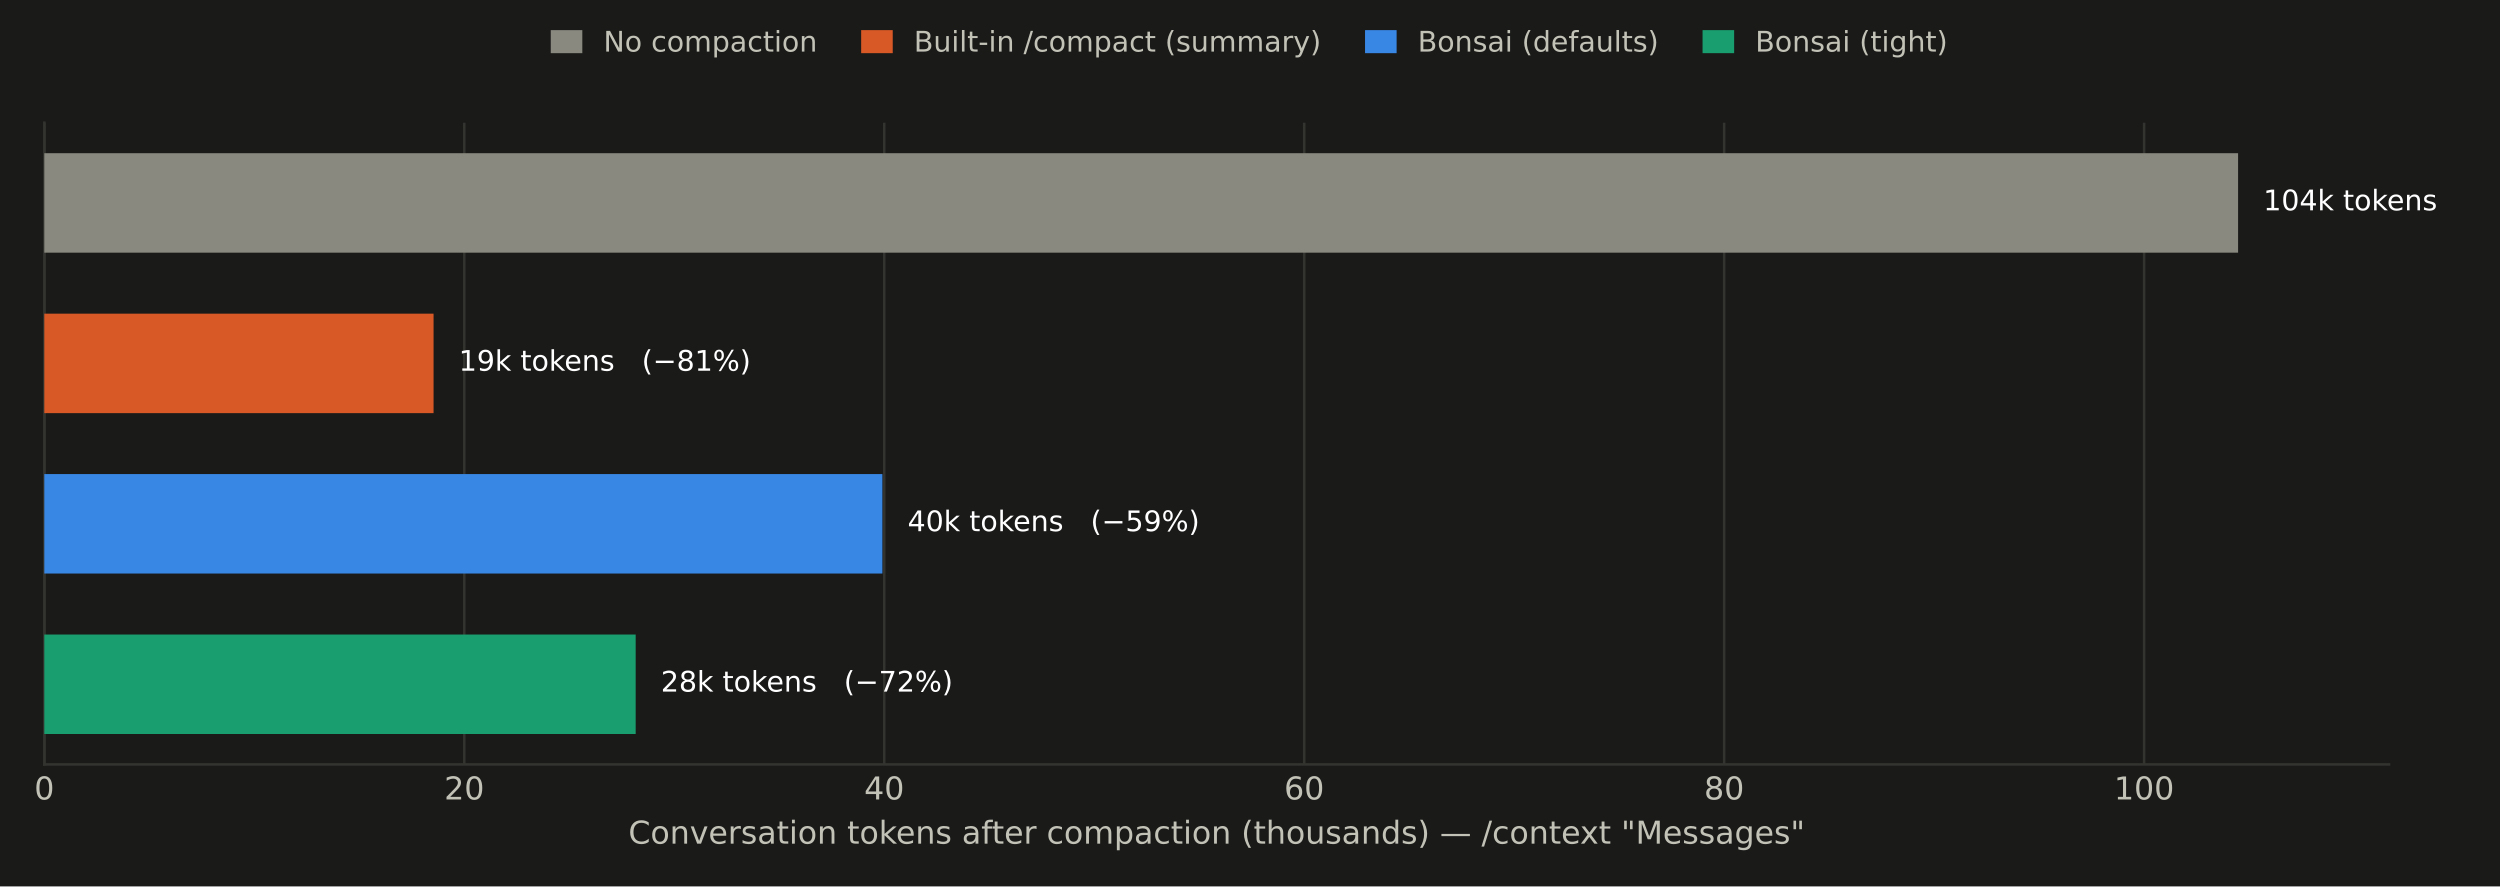
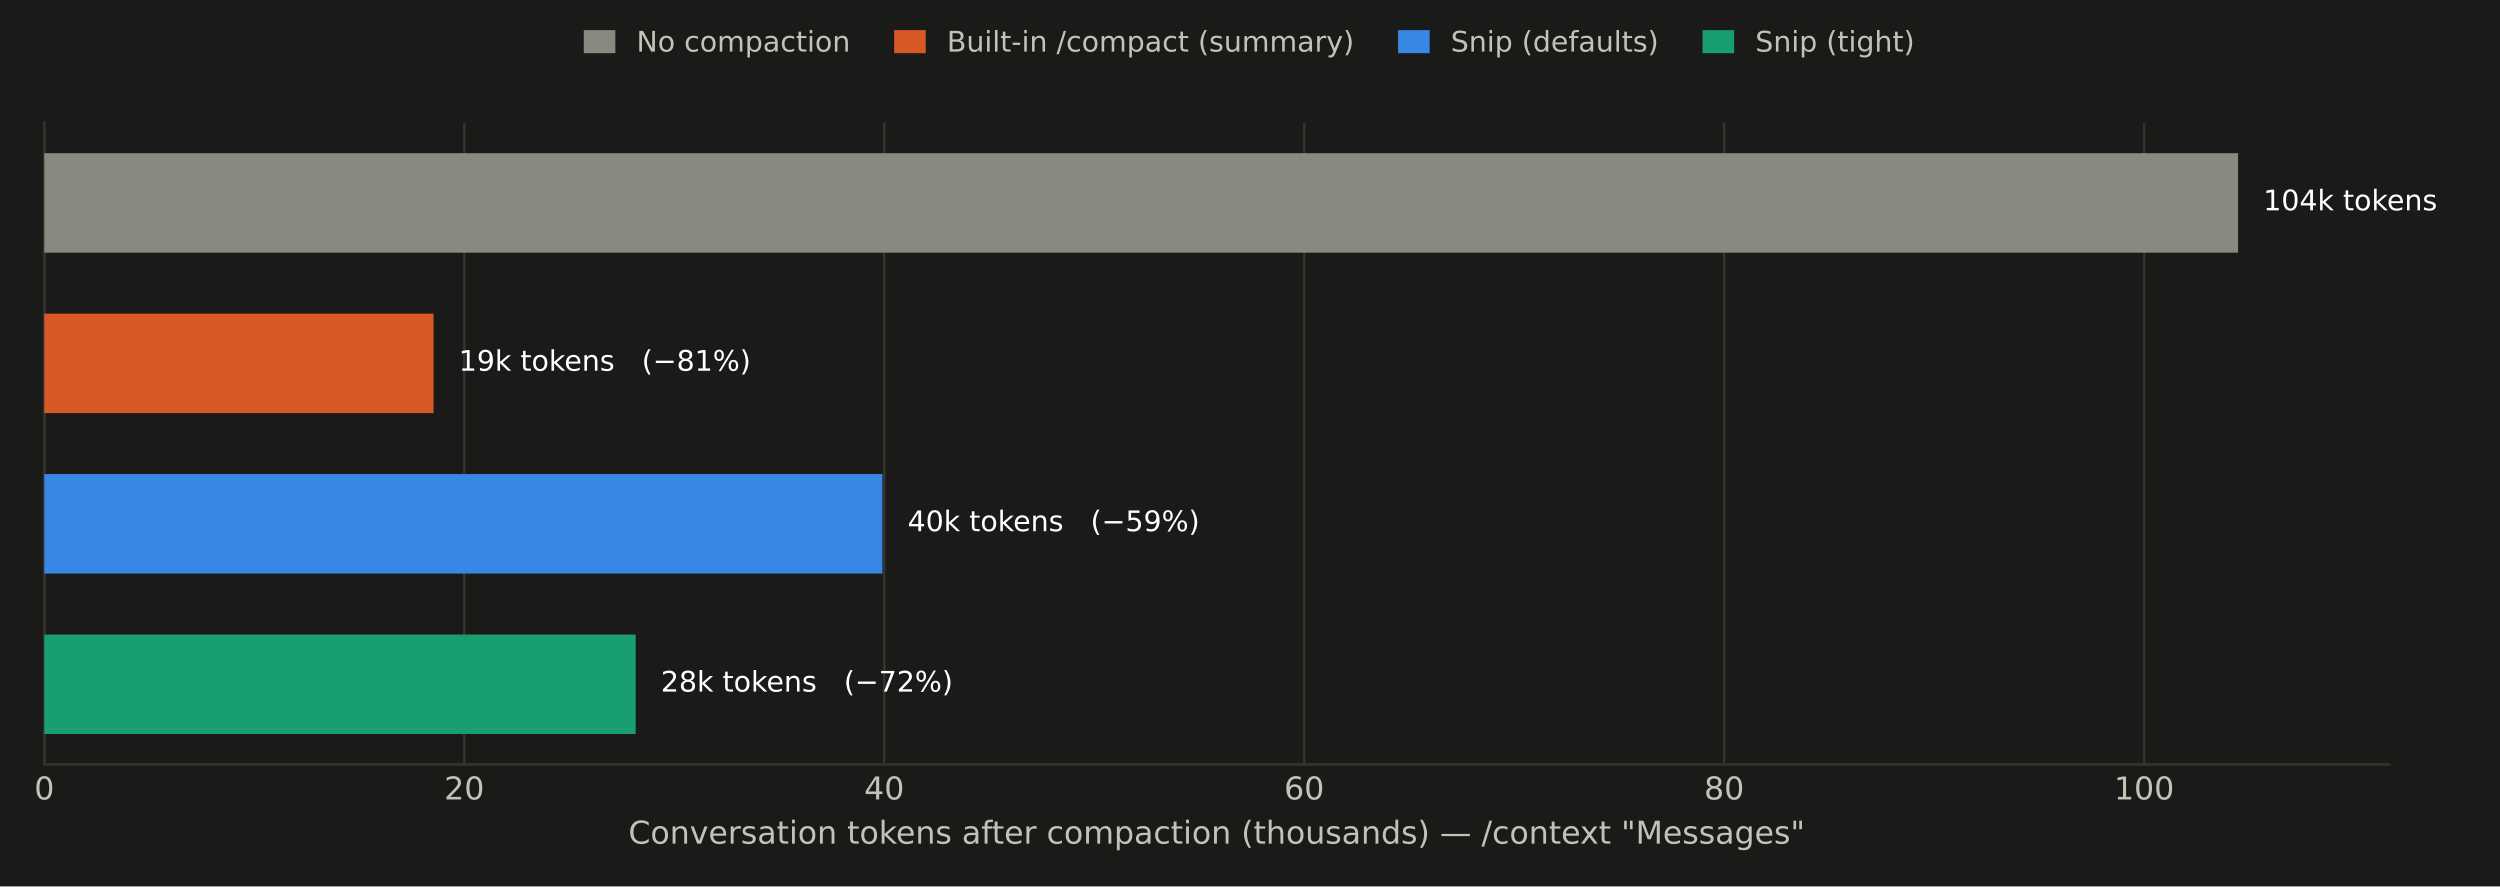
<svg xmlns="http://www.w3.org/2000/svg" xmlns:xlink="http://www.w3.org/1999/xlink" width="792pt" height="280.8pt" viewBox="0 0 792 280.8" version="1.1">
  <defs>
    <style type="text/css">*{stroke-linejoin: round; stroke-linecap: butt}</style>
  </defs>
  <g id="figure_1">
    <g id="patch_1">
      <path d="M 0 280.8  L 792 280.8  L 792 0  L 0 0  z " style="fill: #1a1a19" />
    </g>
    <g id="axes_1">
      <g id="patch_2">
        <path d="M 14.04 242.178  L 756.847 242.178  L 756.847 38.88  L 14.04 38.88  z " style="fill: #1a1a19" />
      </g>
      <g id="matplotlib.axis_1">
        <g id="xtick_1">
          <g id="line2d_1">
-             <path d="M 14.04 242.178  L 14.04 38.88  " clip-path="url(#p246ad74608)" style="fill: none; stroke: #33332f; stroke-width: 0.8; stroke-linecap: square" />
+             <path d="M 14.04 242.178  L 14.04 38.88  " clip-path="url(#p918412a735)" style="fill: none; stroke: #33332f; stroke-width: 0.8; stroke-linecap: square" />
          </g>
          <g id="line2d_2" />
          <g id="text_1">
            <g style="fill: #c3c2b7" transform="translate(10.85875 253.2753) scale(0.1 -0.1)">
              <defs>
                <path id="DejaVuSans-13" d="M 2034 4250  Q 1547 4250 1301 3770  Q 1056 3291 1056 2328  Q 1056 1369 1301 889  Q 1547 409 2034 409  Q 2525 409 2770 889  Q 3016 1369 3016 2328  Q 3016 3291 2770 3770  Q 2525 4250 2034 4250  z M 2034 4750  Q 2819 4750 3233 4129  Q 3647 3509 3647 2328  Q 3647 1150 3233 529  Q 2819 -91 2034 -91  Q 1250 -91 836 529  Q 422 1150 422 2328  Q 422 3509 836 4129  Q 1250 4750 2034 4750  z " transform="scale(0.015625)" />
              </defs>
              <use xlink:href="#DejaVuSans-13" />
            </g>
          </g>
        </g>
        <g id="xtick_2">
          <g id="line2d_3">
-             <path d="M 147.083 242.178  L 147.083 38.88  " clip-path="url(#p246ad74608)" style="fill: none; stroke: #33332f; stroke-width: 0.8; stroke-linecap: square" />
+             <path d="M 147.083 242.178  L 147.083 38.88  " clip-path="url(#p918412a735)" style="fill: none; stroke: #33332f; stroke-width: 0.8; stroke-linecap: square" />
          </g>
          <g id="line2d_4" />
          <g id="text_2">
            <g style="fill: #c3c2b7" transform="translate(140.7207 253.2753) scale(0.1 -0.1)">
              <defs>
                <path id="DejaVuSans-15" d="M 1228 531  L 3431 531  L 3431 0  L 469 0  L 469 531  Q 828 903 1448 1529  Q 2069 2156 2228 2338  Q 2531 2678 2651 2914  Q 2772 3150 2772 3378  Q 2772 3750 2511 3984  Q 2250 4219 1831 4219  Q 1534 4219 1204 4116  Q 875 4013 500 3803  L 500 4441  Q 881 4594 1212 4672  Q 1544 4750 1819 4750  Q 2544 4750 2975 4387  Q 3406 4025 3406 3419  Q 3406 3131 3298 2873  Q 3191 2616 2906 2266  Q 2828 2175 2409 1742  Q 1991 1309 1228 531  z " transform="scale(0.015625)" />
              </defs>
              <use xlink:href="#DejaVuSans-15" />
              <use xlink:href="#DejaVuSans-13" transform="translate(63.625 0)" />
            </g>
          </g>
        </g>
        <g id="xtick_3">
          <g id="line2d_5">
-             <path d="M 280.126 242.178  L 280.126 38.88  " clip-path="url(#p246ad74608)" style="fill: none; stroke: #33332f; stroke-width: 0.8; stroke-linecap: square" />
+             <path d="M 280.126 242.178  L 280.126 38.88  " clip-path="url(#p918412a735)" style="fill: none; stroke: #33332f; stroke-width: 0.8; stroke-linecap: square" />
          </g>
          <g id="line2d_6" />
          <g id="text_3">
            <g style="fill: #c3c2b7" transform="translate(273.7639 253.2753) scale(0.1 -0.1)">
              <defs>
                <path id="DejaVuSans-17" d="M 2419 4116  L 825 1625  L 2419 1625  L 2419 4116  z M 2253 4666  L 3047 4666  L 3047 1625  L 3713 1625  L 3713 1100  L 3047 1100  L 3047 0  L 2419 0  L 2419 1100  L 313 1100  L 313 1709  L 2253 4666  z " transform="scale(0.015625)" />
              </defs>
              <use xlink:href="#DejaVuSans-17" />
              <use xlink:href="#DejaVuSans-13" transform="translate(63.625 0)" />
            </g>
          </g>
        </g>
        <g id="xtick_4">
          <g id="line2d_7">
-             <path d="M 413.17 242.178  L 413.17 38.88  " clip-path="url(#p246ad74608)" style="fill: none; stroke: #33332f; stroke-width: 0.8; stroke-linecap: square" />
+             <path d="M 413.17 242.178  L 413.17 38.88  " clip-path="url(#p918412a735)" style="fill: none; stroke: #33332f; stroke-width: 0.8; stroke-linecap: square" />
          </g>
          <g id="line2d_8" />
          <g id="text_4">
            <g style="fill: #c3c2b7" transform="translate(406.8071 253.2753) scale(0.1 -0.1)">
              <defs>
                <path id="DejaVuSans-19" d="M 2113 2584  Q 1688 2584 1439 2293  Q 1191 2003 1191 1497  Q 1191 994 1439 701  Q 1688 409 2113 409  Q 2538 409 2786 701  Q 3034 994 3034 1497  Q 3034 2003 2786 2293  Q 2538 2584 2113 2584  z M 3366 4563  L 3366 3988  Q 3128 4100 2886 4159  Q 2644 4219 2406 4219  Q 1781 4219 1451 3797  Q 1122 3375 1075 2522  Q 1259 2794 1537 2939  Q 1816 3084 2150 3084  Q 2853 3084 3261 2657  Q 3669 2231 3669 1497  Q 3669 778 3244 343  Q 2819 -91 2113 -91  Q 1303 -91 875 529  Q 447 1150 447 2328  Q 447 3434 972 4092  Q 1497 4750 2381 4750  Q 2619 4750 2861 4703  Q 3103 4656 3366 4563  z " transform="scale(0.015625)" />
              </defs>
              <use xlink:href="#DejaVuSans-19" />
              <use xlink:href="#DejaVuSans-13" transform="translate(63.625 0)" />
            </g>
          </g>
        </g>
        <g id="xtick_5">
          <g id="line2d_9">
-             <path d="M 546.213 242.178  L 546.213 38.88  " clip-path="url(#p246ad74608)" style="fill: none; stroke: #33332f; stroke-width: 0.8; stroke-linecap: square" />
+             <path d="M 546.213 242.178  L 546.213 38.88  " clip-path="url(#p918412a735)" style="fill: none; stroke: #33332f; stroke-width: 0.8; stroke-linecap: square" />
          </g>
          <g id="line2d_10" />
          <g id="text_5">
            <g style="fill: #c3c2b7" transform="translate(539.8504 253.2753) scale(0.1 -0.1)">
              <defs>
                <path id="DejaVuSans-1b" d="M 2034 2216  Q 1584 2216 1326 1975  Q 1069 1734 1069 1313  Q 1069 891 1326 650  Q 1584 409 2034 409  Q 2484 409 2743 651  Q 3003 894 3003 1313  Q 3003 1734 2745 1975  Q 2488 2216 2034 2216  z M 1403 2484  Q 997 2584 770 2862  Q 544 3141 544 3541  Q 544 4100 942 4425  Q 1341 4750 2034 4750  Q 2731 4750 3128 4425  Q 3525 4100 3525 3541  Q 3525 3141 3298 2862  Q 3072 2584 2669 2484  Q 3125 2378 3379 2068  Q 3634 1759 3634 1313  Q 3634 634 3220 271  Q 2806 -91 2034 -91  Q 1263 -91 848 271  Q 434 634 434 1313  Q 434 1759 690 2068  Q 947 2378 1403 2484  z M 1172 3481  Q 1172 3119 1398 2916  Q 1625 2713 2034 2713  Q 2441 2713 2670 2916  Q 2900 3119 2900 3481  Q 2900 3844 2670 4047  Q 2441 4250 2034 4250  Q 1625 4250 1398 4047  Q 1172 3844 1172 3481  z " transform="scale(0.015625)" />
              </defs>
              <use xlink:href="#DejaVuSans-1b" />
              <use xlink:href="#DejaVuSans-13" transform="translate(63.625 0)" />
            </g>
          </g>
        </g>
        <g id="xtick_6">
          <g id="line2d_11">
-             <path d="M 679.256 242.178  L 679.256 38.88  " clip-path="url(#p246ad74608)" style="fill: none; stroke: #33332f; stroke-width: 0.8; stroke-linecap: square" />
+             <path d="M 679.256 242.178  L 679.256 38.88  " clip-path="url(#p918412a735)" style="fill: none; stroke: #33332f; stroke-width: 0.8; stroke-linecap: square" />
          </g>
          <g id="line2d_12" />
          <g id="text_6">
            <g style="fill: #c3c2b7" transform="translate(669.7123 253.2753) scale(0.1 -0.1)">
              <defs>
                <path id="DejaVuSans-14" d="M 794 531  L 1825 531  L 1825 4091  L 703 3866  L 703 4441  L 1819 4666  L 2450 4666  L 2450 531  L 3481 531  L 3481 0  L 794 0  L 794 531  z " transform="scale(0.015625)" />
              </defs>
              <use xlink:href="#DejaVuSans-14" />
              <use xlink:href="#DejaVuSans-13" transform="translate(63.625 0)" />
              <use xlink:href="#DejaVuSans-13" transform="translate(127.25 0)" />
            </g>
          </g>
        </g>
        <g id="text_7">
          <g style="fill: #c3c2b7" transform="translate(199.0786 267.2761) scale(0.1 -0.1)">
            <defs>
              <path id="DejaVuSans-26" d="M 4122 4306  L 4122 3641  Q 3803 3938 3442 4084  Q 3081 4231 2675 4231  Q 1875 4231 1450 3742  Q 1025 3253 1025 2328  Q 1025 1406 1450 917  Q 1875 428 2675 428  Q 3081 428 3442 575  Q 3803 722 4122 1019  L 4122 359  Q 3791 134 3420 21  Q 3050 -91 2638 -91  Q 1578 -91 968 557  Q 359 1206 359 2328  Q 359 3453 968 4101  Q 1578 4750 2638 4750  Q 3056 4750 3426 4639  Q 3797 4528 4122 4306  z " transform="scale(0.015625)" />
              <path id="DejaVuSans-52" d="M 1959 3097  Q 1497 3097 1228 2736  Q 959 2375 959 1747  Q 959 1119 1226 758  Q 1494 397 1959 397  Q 2419 397 2687 759  Q 2956 1122 2956 1747  Q 2956 2369 2687 2733  Q 2419 3097 1959 3097  z M 1959 3584  Q 2709 3584 3137 3096  Q 3566 2609 3566 1747  Q 3566 888 3137 398  Q 2709 -91 1959 -91  Q 1206 -91 779 398  Q 353 888 353 1747  Q 353 2609 779 3096  Q 1206 3584 1959 3584  z " transform="scale(0.015625)" />
              <path id="DejaVuSans-51" d="M 3513 2113  L 3513 0  L 2938 0  L 2938 2094  Q 2938 2591 2744 2837  Q 2550 3084 2163 3084  Q 1697 3084 1428 2787  Q 1159 2491 1159 1978  L 1159 0  L 581 0  L 581 3500  L 1159 3500  L 1159 2956  Q 1366 3272 1645 3428  Q 1925 3584 2291 3584  Q 2894 3584 3203 3211  Q 3513 2838 3513 2113  z " transform="scale(0.015625)" />
              <path id="DejaVuSans-59" d="M 191 3500  L 800 3500  L 1894 563  L 2988 3500  L 3597 3500  L 2284 0  L 1503 0  L 191 3500  z " transform="scale(0.015625)" />
              <path id="DejaVuSans-48" d="M 3597 1894  L 3597 1613  L 953 1613  Q 991 1019 1311 708  Q 1631 397 2203 397  Q 2534 397 2845 478  Q 3156 559 3463 722  L 3463 178  Q 3153 47 2828 -22  Q 2503 -91 2169 -91  Q 1331 -91 842 396  Q 353 884 353 1716  Q 353 2575 817 3079  Q 1281 3584 2069 3584  Q 2775 3584 3186 3129  Q 3597 2675 3597 1894  z M 3022 2063  Q 3016 2534 2758 2815  Q 2500 3097 2075 3097  Q 1594 3097 1305 2825  Q 1016 2553 972 2059  L 3022 2063  z " transform="scale(0.015625)" />
              <path id="DejaVuSans-55" d="M 2631 2963  Q 2534 3019 2420 3045  Q 2306 3072 2169 3072  Q 1681 3072 1420 2755  Q 1159 2438 1159 1844  L 1159 0  L 581 0  L 581 3500  L 1159 3500  L 1159 2956  Q 1341 3275 1631 3429  Q 1922 3584 2338 3584  Q 2397 3584 2469 3576  Q 2541 3569 2628 3553  L 2631 2963  z " transform="scale(0.015625)" />
              <path id="DejaVuSans-56" d="M 2834 3397  L 2834 2853  Q 2591 2978 2328 3040  Q 2066 3103 1784 3103  Q 1356 3103 1142 2972  Q 928 2841 928 2578  Q 928 2378 1081 2264  Q 1234 2150 1697 2047  L 1894 2003  Q 2506 1872 2764 1633  Q 3022 1394 3022 966  Q 3022 478 2636 193  Q 2250 -91 1575 -91  Q 1294 -91 989 -36  Q 684 19 347 128  L 347 722  Q 666 556 975 473  Q 1284 391 1588 391  Q 1994 391 2212 530  Q 2431 669 2431 922  Q 2431 1156 2273 1281  Q 2116 1406 1581 1522  L 1381 1569  Q 847 1681 609 1914  Q 372 2147 372 2553  Q 372 3047 722 3315  Q 1072 3584 1716 3584  Q 2034 3584 2315 3537  Q 2597 3491 2834 3397  z " transform="scale(0.015625)" />
              <path id="DejaVuSans-44" d="M 2194 1759  Q 1497 1759 1228 1600  Q 959 1441 959 1056  Q 959 750 1161 570  Q 1363 391 1709 391  Q 2188 391 2477 730  Q 2766 1069 2766 1631  L 2766 1759  L 2194 1759  z M 3341 1997  L 3341 0  L 2766 0  L 2766 531  Q 2569 213 2275 61  Q 1981 -91 1556 -91  Q 1019 -91 701 211  Q 384 513 384 1019  Q 384 1609 779 1909  Q 1175 2209 1959 2209  L 2766 2209  L 2766 2266  Q 2766 2663 2505 2880  Q 2244 3097 1772 3097  Q 1472 3097 1187 3025  Q 903 2953 641 2809  L 641 3341  Q 956 3463 1253 3523  Q 1550 3584 1831 3584  Q 2591 3584 2966 3190  Q 3341 2797 3341 1997  z " transform="scale(0.015625)" />
              <path id="DejaVuSans-57" d="M 1172 4494  L 1172 3500  L 2356 3500  L 2356 3053  L 1172 3053  L 1172 1153  Q 1172 725 1289 603  Q 1406 481 1766 481  L 2356 481  L 2356 0  L 1766 0  Q 1100 0 847 248  Q 594 497 594 1153  L 594 3053  L 172 3053  L 172 3500  L 594 3500  L 594 4494  L 1172 4494  z " transform="scale(0.015625)" />
              <path id="DejaVuSans-4c" d="M 603 3500  L 1178 3500  L 1178 0  L 603 0  L 603 3500  z M 603 4863  L 1178 4863  L 1178 4134  L 603 4134  L 603 4863  z " transform="scale(0.015625)" />
              <path id="DejaVuSans-3" transform="scale(0.015625)" />
              <path id="DejaVuSans-4e" d="M 581 4863  L 1159 4863  L 1159 1991  L 2875 3500  L 3609 3500  L 1753 1863  L 3688 0  L 2938 0  L 1159 1709  L 1159 0  L 581 0  L 581 4863  z " transform="scale(0.015625)" />
              <path id="DejaVuSans-49" d="M 2375 4863  L 2375 4384  L 1825 4384  Q 1516 4384 1395 4259  Q 1275 4134 1275 3809  L 1275 3500  L 2222 3500  L 2222 3053  L 1275 3053  L 1275 0  L 697 0  L 697 3053  L 147 3053  L 147 3500  L 697 3500  L 697 3744  Q 697 4328 969 4595  Q 1241 4863 1831 4863  L 2375 4863  z " transform="scale(0.015625)" />
              <path id="DejaVuSans-46" d="M 3122 3366  L 3122 2828  Q 2878 2963 2633 3030  Q 2388 3097 2138 3097  Q 1578 3097 1268 2742  Q 959 2388 959 1747  Q 959 1106 1268 751  Q 1578 397 2138 397  Q 2388 397 2633 464  Q 2878 531 3122 666  L 3122 134  Q 2881 22 2623 -34  Q 2366 -91 2075 -91  Q 1284 -91 818 406  Q 353 903 353 1747  Q 353 2603 823 3093  Q 1294 3584 2113 3584  Q 2378 3584 2631 3529  Q 2884 3475 3122 3366  z " transform="scale(0.015625)" />
              <path id="DejaVuSans-50" d="M 3328 2828  Q 3544 3216 3844 3400  Q 4144 3584 4550 3584  Q 5097 3584 5394 3201  Q 5691 2819 5691 2113  L 5691 0  L 5113 0  L 5113 2094  Q 5113 2597 4934 2840  Q 4756 3084 4391 3084  Q 3944 3084 3684 2787  Q 3425 2491 3425 1978  L 3425 0  L 2847 0  L 2847 2094  Q 2847 2600 2669 2842  Q 2491 3084 2119 3084  Q 1678 3084 1418 2786  Q 1159 2488 1159 1978  L 1159 0  L 581 0  L 581 3500  L 1159 3500  L 1159 2956  Q 1356 3278 1631 3431  Q 1906 3584 2284 3584  Q 2666 3584 2933 3390  Q 3200 3197 3328 2828  z " transform="scale(0.015625)" />
              <path id="DejaVuSans-53" d="M 1159 525  L 1159 -1331  L 581 -1331  L 581 3500  L 1159 3500  L 1159 2969  Q 1341 3281 1617 3432  Q 1894 3584 2278 3584  Q 2916 3584 3314 3078  Q 3713 2572 3713 1747  Q 3713 922 3314 415  Q 2916 -91 2278 -91  Q 1894 -91 1617 61  Q 1341 213 1159 525  z M 3116 1747  Q 3116 2381 2855 2742  Q 2594 3103 2138 3103  Q 1681 3103 1420 2742  Q 1159 2381 1159 1747  Q 1159 1113 1420 752  Q 1681 391 2138 391  Q 2594 391 2855 752  Q 3116 1113 3116 1747  z " transform="scale(0.015625)" />
              <path id="DejaVuSans-b" d="M 1984 4856  Q 1566 4138 1362 3434  Q 1159 2731 1159 2009  Q 1159 1288 1364 580  Q 1569 -128 1984 -844  L 1484 -844  Q 1016 -109 783 600  Q 550 1309 550 2009  Q 550 2706 781 3412  Q 1013 4119 1484 4856  L 1984 4856  z " transform="scale(0.015625)" />
              <path id="DejaVuSans-4b" d="M 3513 2113  L 3513 0  L 2938 0  L 2938 2094  Q 2938 2591 2744 2837  Q 2550 3084 2163 3084  Q 1697 3084 1428 2787  Q 1159 2491 1159 1978  L 1159 0  L 581 0  L 581 4863  L 1159 4863  L 1159 2956  Q 1366 3272 1645 3428  Q 1925 3584 2291 3584  Q 2894 3584 3203 3211  Q 3513 2838 3513 2113  z " transform="scale(0.015625)" />
              <path id="DejaVuSans-58" d="M 544 1381  L 544 3500  L 1119 3500  L 1119 1403  Q 1119 906 1312 657  Q 1506 409 1894 409  Q 2359 409 2629 706  Q 2900 1003 2900 1516  L 2900 3500  L 3475 3500  L 3475 0  L 2900 0  L 2900 538  Q 2691 219 2414 64  Q 2138 -91 1772 -91  Q 1169 -91 856 284  Q 544 659 544 1381  z M 1991 3584  L 1991 3584  z " transform="scale(0.015625)" />
              <path id="DejaVuSans-47" d="M 2906 2969  L 2906 4863  L 3481 4863  L 3481 0  L 2906 0  L 2906 525  Q 2725 213 2448 61  Q 2172 -91 1784 -91  Q 1150 -91 751 415  Q 353 922 353 1747  Q 353 2572 751 3078  Q 1150 3584 1784 3584  Q 2172 3584 2448 3432  Q 2725 3281 2906 2969  z M 947 1747  Q 947 1113 1208 752  Q 1469 391 1925 391  Q 2381 391 2643 752  Q 2906 1113 2906 1747  Q 2906 2381 2643 2742  Q 2381 3103 1925 3103  Q 1469 3103 1208 2742  Q 947 2381 947 1747  z " transform="scale(0.015625)" />
              <path id="DejaVuSans-c" d="M 513 4856  L 1013 4856  Q 1481 4119 1714 3412  Q 1947 2706 1947 2009  Q 1947 1309 1714 600  Q 1481 -109 1013 -844  L 513 -844  Q 928 -128 1133 580  Q 1338 1288 1338 2009  Q 1338 2731 1133 3434  Q 928 4138 513 4856  z " transform="scale(0.015625)" />
              <path id="DejaVuSans-af6" d="M 313 1978  L 6088 1978  L 6088 1528  L 313 1528  L 313 1978  z " transform="scale(0.015625)" />
              <path id="DejaVuSans-12" d="M 1625 4666  L 2156 4666  L 531 -594  L 0 -594  L 1625 4666  z " transform="scale(0.015625)" />
              <path id="DejaVuSans-5b" d="M 3513 3500  L 2247 1797  L 3578 0  L 2900 0  L 1881 1375  L 863 0  L 184 0  L 1544 1831  L 300 3500  L 978 3500  L 1906 2253  L 2834 3500  L 3513 3500  z " transform="scale(0.015625)" />
              <path id="DejaVuSans-5" d="M 1147 4666  L 1147 2931  L 616 2931  L 616 4666  L 1147 4666  z M 2328 4666  L 2328 2931  L 1797 2931  L 1797 4666  L 2328 4666  z " transform="scale(0.015625)" />
              <path id="DejaVuSans-30" d="M 628 4666  L 1569 4666  L 2759 1491  L 3956 4666  L 4897 4666  L 4897 0  L 4281 0  L 4281 4097  L 3078 897  L 2444 897  L 1241 4097  L 1241 0  L 628 0  L 628 4666  z " transform="scale(0.015625)" />
              <path id="DejaVuSans-4a" d="M 2906 1791  Q 2906 2416 2648 2759  Q 2391 3103 1925 3103  Q 1463 3103 1205 2759  Q 947 2416 947 1791  Q 947 1169 1205 825  Q 1463 481 1925 481  Q 2391 481 2648 825  Q 2906 1169 2906 1791  z M 3481 434  Q 3481 -459 3084 -895  Q 2688 -1331 1869 -1331  Q 1566 -1331 1297 -1286  Q 1028 -1241 775 -1147  L 775 -588  Q 1028 -725 1275 -790  Q 1522 -856 1778 -856  Q 2344 -856 2625 -561  Q 2906 -266 2906 331  L 2906 616  Q 2728 306 2450 153  Q 2172 0 1784 0  Q 1141 0 747 490  Q 353 981 353 1791  Q 353 2603 747 3093  Q 1141 3584 1784 3584  Q 2172 3584 2450 3431  Q 2728 3278 2906 2969  L 2906 3500  L 3481 3500  L 3481 434  z " transform="scale(0.015625)" />
            </defs>
            <use xlink:href="#DejaVuSans-26" />
            <use xlink:href="#DejaVuSans-52" transform="translate(69.82812 0)" />
            <use xlink:href="#DejaVuSans-51" transform="translate(131.0156 0)" />
            <use xlink:href="#DejaVuSans-59" transform="translate(194.3906 0)" />
            <use xlink:href="#DejaVuSans-48" transform="translate(253.5781 0)" />
            <use xlink:href="#DejaVuSans-55" transform="translate(315.1094 0)" />
            <use xlink:href="#DejaVuSans-56" transform="translate(356.2188 0)" />
            <use xlink:href="#DejaVuSans-44" transform="translate(408.3125 0)" />
            <use xlink:href="#DejaVuSans-57" transform="translate(469.5938 0)" />
            <use xlink:href="#DejaVuSans-4c" transform="translate(508.7969 0)" />
            <use xlink:href="#DejaVuSans-52" transform="translate(536.5781 0)" />
            <use xlink:href="#DejaVuSans-51" transform="translate(597.7656 0)" />
            <use xlink:href="#DejaVuSans-3" transform="translate(661.1406 0)" />
            <use xlink:href="#DejaVuSans-57" transform="translate(692.9219 0)" />
            <use xlink:href="#DejaVuSans-52" transform="translate(732.125 0)" />
            <use xlink:href="#DejaVuSans-4e" transform="translate(793.3125 0)" />
            <use xlink:href="#DejaVuSans-48" transform="translate(847.6562 0)" />
            <use xlink:href="#DejaVuSans-51" transform="translate(909.1875 0)" />
            <use xlink:href="#DejaVuSans-56" transform="translate(972.5625 0)" />
            <use xlink:href="#DejaVuSans-3" transform="translate(1024.656 0)" />
            <use xlink:href="#DejaVuSans-44" transform="translate(1056.438 0)" />
            <use xlink:href="#DejaVuSans-49" transform="translate(1117.719 0)" />
            <use xlink:href="#DejaVuSans-57" transform="translate(1151.172 0)" />
            <use xlink:href="#DejaVuSans-48" transform="translate(1190.375 0)" />
            <use xlink:href="#DejaVuSans-55" transform="translate(1251.906 0)" />
            <use xlink:href="#DejaVuSans-3" transform="translate(1293.016 0)" />
            <use xlink:href="#DejaVuSans-46" transform="translate(1324.797 0)" />
            <use xlink:href="#DejaVuSans-52" transform="translate(1379.781 0)" />
            <use xlink:href="#DejaVuSans-50" transform="translate(1440.969 0)" />
            <use xlink:href="#DejaVuSans-53" transform="translate(1538.375 0)" />
            <use xlink:href="#DejaVuSans-44" transform="translate(1601.859 0)" />
            <use xlink:href="#DejaVuSans-46" transform="translate(1663.141 0)" />
            <use xlink:href="#DejaVuSans-57" transform="translate(1718.125 0)" />
            <use xlink:href="#DejaVuSans-4c" transform="translate(1757.328 0)" />
            <use xlink:href="#DejaVuSans-52" transform="translate(1785.109 0)" />
            <use xlink:href="#DejaVuSans-51" transform="translate(1846.297 0)" />
            <use xlink:href="#DejaVuSans-3" transform="translate(1909.672 0)" />
            <use xlink:href="#DejaVuSans-b" transform="translate(1941.453 0)" />
            <use xlink:href="#DejaVuSans-57" transform="translate(1980.469 0)" />
            <use xlink:href="#DejaVuSans-4b" transform="translate(2019.672 0)" />
            <use xlink:href="#DejaVuSans-52" transform="translate(2083.047 0)" />
            <use xlink:href="#DejaVuSans-58" transform="translate(2144.234 0)" />
            <use xlink:href="#DejaVuSans-56" transform="translate(2207.609 0)" />
            <use xlink:href="#DejaVuSans-44" transform="translate(2259.703 0)" />
            <use xlink:href="#DejaVuSans-51" transform="translate(2320.984 0)" />
            <use xlink:href="#DejaVuSans-47" transform="translate(2384.359 0)" />
            <use xlink:href="#DejaVuSans-56" transform="translate(2447.844 0)" />
            <use xlink:href="#DejaVuSans-c" transform="translate(2499.938 0)" />
            <use xlink:href="#DejaVuSans-3" transform="translate(2538.953 0)" />
            <use xlink:href="#DejaVuSans-af6" transform="translate(2570.734 0)" />
            <use xlink:href="#DejaVuSans-3" transform="translate(2670.734 0)" />
            <use xlink:href="#DejaVuSans-12" transform="translate(2702.516 0)" />
            <use xlink:href="#DejaVuSans-46" transform="translate(2736.203 0)" />
            <use xlink:href="#DejaVuSans-52" transform="translate(2791.188 0)" />
            <use xlink:href="#DejaVuSans-51" transform="translate(2852.375 0)" />
            <use xlink:href="#DejaVuSans-57" transform="translate(2915.75 0)" />
            <use xlink:href="#DejaVuSans-48" transform="translate(2954.953 0)" />
            <use xlink:href="#DejaVuSans-5b" transform="translate(3014.734 0)" />
            <use xlink:href="#DejaVuSans-57" transform="translate(3073.922 0)" />
            <use xlink:href="#DejaVuSans-3" transform="translate(3113.125 0)" />
            <use xlink:href="#DejaVuSans-5" transform="translate(3144.906 0)" />
            <use xlink:href="#DejaVuSans-30" transform="translate(3190.906 0)" />
            <use xlink:href="#DejaVuSans-48" transform="translate(3277.188 0)" />
            <use xlink:href="#DejaVuSans-56" transform="translate(3338.719 0)" />
            <use xlink:href="#DejaVuSans-56" transform="translate(3390.812 0)" />
            <use xlink:href="#DejaVuSans-44" transform="translate(3442.906 0)" />
            <use xlink:href="#DejaVuSans-4a" transform="translate(3504.188 0)" />
            <use xlink:href="#DejaVuSans-48" transform="translate(3567.672 0)" />
            <use xlink:href="#DejaVuSans-56" transform="translate(3629.203 0)" />
            <use xlink:href="#DejaVuSans-5" transform="translate(3681.297 0)" />
          </g>
        </g>
      </g>
      <g id="matplotlib.axis_2" />
      <g id="patch_3">
        <path d="M 14.04 242.178  L 14.04 38.88  " style="fill: none; stroke: #33332f; stroke-width: 0.8; stroke-linejoin: miter; stroke-linecap: square" />
      </g>
      <g id="patch_4">
        <path d="M 14.04 242.178  L 756.847 242.178  " style="fill: none; stroke: #33332f; stroke-width: 0.8; stroke-linejoin: miter; stroke-linecap: square" />
      </g>
      <g id="patch_5">
-         <path d="M 14.04 80.048  L 709.024 80.048  L 709.024 48.537  L 14.04 48.537  z " clip-path="url(#p246ad74608)" style="fill: #8a897f" />
+         <path d="M 14.04 80.048  L 709.024 80.048  L 709.024 48.537  L 14.04 48.537  z " clip-path="url(#p918412a735)" style="fill: #8a897f" />
      </g>
      <g id="text_8">
        <g style="fill: #ffffff" transform="translate(717.0071 66.63045) scale(0.09 -0.09)">
          <use xlink:href="#DejaVuSans-14" />
          <use xlink:href="#DejaVuSans-13" transform="translate(63.625 0)" />
          <use xlink:href="#DejaVuSans-17" transform="translate(127.25 0)" />
          <use xlink:href="#DejaVuSans-4e" transform="translate(190.875 0)" />
          <use xlink:href="#DejaVuSans-3" transform="translate(248.7812 0)" />
          <use xlink:href="#DejaVuSans-57" transform="translate(280.5625 0)" />
          <use xlink:href="#DejaVuSans-52" transform="translate(319.7656 0)" />
          <use xlink:href="#DejaVuSans-4e" transform="translate(380.9531 0)" />
          <use xlink:href="#DejaVuSans-48" transform="translate(435.2969 0)" />
          <use xlink:href="#DejaVuSans-51" transform="translate(496.8281 0)" />
          <use xlink:href="#DejaVuSans-56" transform="translate(560.2031 0)" />
        </g>
      </g>
      <g id="patch_6">
-         <path d="M 14.04 130.872  L 137.354 130.872  L 137.354 99.361  L 14.04 99.361  z " clip-path="url(#p246ad74608)" style="fill: #d95926" />
+         <path d="M 14.04 130.872  L 137.354 130.872  L 137.354 99.361  L 14.04 99.361  z " clip-path="url(#p918412a735)" style="fill: #d95926" />
      </g>
      <g id="text_9">
        <g style="fill: #ffffff" transform="translate(145.337 117.4549) scale(0.09 -0.09)">
          <defs>
            <path id="DejaVuSans-1c" d="M 703 97  L 703 672  Q 941 559 1184 500  Q 1428 441 1663 441  Q 2288 441 2617 861  Q 2947 1281 2994 2138  Q 2813 1869 2534 1725  Q 2256 1581 1919 1581  Q 1219 1581 811 2004  Q 403 2428 403 3163  Q 403 3881 828 4315  Q 1253 4750 1959 4750  Q 2769 4750 3195 4129  Q 3622 3509 3622 2328  Q 3622 1225 3098 567  Q 2575 -91 1691 -91  Q 1453 -91 1209 -44  Q 966 3 703 97  z M 1959 2075  Q 2384 2075 2632 2365  Q 2881 2656 2881 3163  Q 2881 3666 2632 3958  Q 2384 4250 1959 4250  Q 1534 4250 1286 3958  Q 1038 3666 1038 3163  Q 1038 2656 1286 2365  Q 1534 2075 1959 2075  z " transform="scale(0.015625)" />
            <path id="DejaVuSans-c9c" d="M 678 2272  L 4684 2272  L 4684 1741  L 678 1741  L 678 2272  z " transform="scale(0.015625)" />
            <path id="DejaVuSans-8" d="M 4653 2053  Q 4381 2053 4226 1822  Q 4072 1591 4072 1178  Q 4072 772 4226 539  Q 4381 306 4653 306  Q 4919 306 5073 539  Q 5228 772 5228 1178  Q 5228 1588 5073 1820  Q 4919 2053 4653 2053  z M 4653 2450  Q 5147 2450 5437 2106  Q 5728 1763 5728 1178  Q 5728 594 5436 251  Q 5144 -91 4653 -91  Q 4153 -91 3862 251  Q 3572 594 3572 1178  Q 3572 1766 3864 2108  Q 4156 2450 4653 2450  z M 1428 4353  Q 1159 4353 1004 4120  Q 850 3888 850 3481  Q 850 3069 1003 2837  Q 1156 2606 1428 2606  Q 1700 2606 1854 2837  Q 2009 3069 2009 3481  Q 2009 3884 1853 4118  Q 1697 4353 1428 4353  z M 4250 4750  L 4750 4750  L 1831 -91  L 1331 -91  L 4250 4750  z M 1428 4750  Q 1922 4750 2215 4408  Q 2509 4066 2509 3481  Q 2509 2891 2217 2550  Q 1925 2209 1428 2209  Q 931 2209 642 2551  Q 353 2894 353 3481  Q 353 4063 643 4406  Q 934 4750 1428 4750  z " transform="scale(0.015625)" />
          </defs>
          <use xlink:href="#DejaVuSans-14" />
          <use xlink:href="#DejaVuSans-1c" transform="translate(63.625 0)" />
          <use xlink:href="#DejaVuSans-4e" transform="translate(127.25 0)" />
          <use xlink:href="#DejaVuSans-3" transform="translate(185.1562 0)" />
          <use xlink:href="#DejaVuSans-57" transform="translate(216.9375 0)" />
          <use xlink:href="#DejaVuSans-52" transform="translate(256.1406 0)" />
          <use xlink:href="#DejaVuSans-4e" transform="translate(317.3281 0)" />
          <use xlink:href="#DejaVuSans-48" transform="translate(371.6719 0)" />
          <use xlink:href="#DejaVuSans-51" transform="translate(433.2031 0)" />
          <use xlink:href="#DejaVuSans-56" transform="translate(496.5781 0)" />
          <use xlink:href="#DejaVuSans-3" transform="translate(548.6719 0)" />
          <use xlink:href="#DejaVuSans-3" transform="translate(580.4531 0)" />
          <use xlink:href="#DejaVuSans-3" transform="translate(612.2344 0)" />
          <use xlink:href="#DejaVuSans-b" transform="translate(644.0156 0)" />
          <use xlink:href="#DejaVuSans-c9c" transform="translate(683.0312 0)" />
          <use xlink:href="#DejaVuSans-1b" transform="translate(766.8281 0)" />
          <use xlink:href="#DejaVuSans-14" transform="translate(830.4531 0)" />
          <use xlink:href="#DejaVuSans-8" transform="translate(894.0781 0)" />
          <use xlink:href="#DejaVuSans-c" transform="translate(989.0938 0)" />
        </g>
      </g>
      <g id="patch_7">
-         <path d="M 14.04 181.697  L 279.544 181.697  L 279.544 150.185  L 14.04 150.185  z " clip-path="url(#p246ad74608)" style="fill: #3987e5" />
+         <path d="M 14.04 181.697  L 279.544 181.697  L 279.544 150.185  L 14.04 150.185  z " clip-path="url(#p918412a735)" style="fill: #3987e5" />
      </g>
      <g id="text_10">
        <g style="fill: #ffffff" transform="translate(287.527 168.2793) scale(0.09 -0.09)">
          <defs>
            <path id="DejaVuSans-18" d="M 691 4666  L 3169 4666  L 3169 4134  L 1269 4134  L 1269 2991  Q 1406 3038 1543 3061  Q 1681 3084 1819 3084  Q 2600 3084 3056 2656  Q 3513 2228 3513 1497  Q 3513 744 3044 326  Q 2575 -91 1722 -91  Q 1428 -91 1123 -41  Q 819 9 494 109  L 494 744  Q 775 591 1075 516  Q 1375 441 1709 441  Q 2250 441 2565 725  Q 2881 1009 2881 1497  Q 2881 1984 2565 2268  Q 2250 2553 1709 2553  Q 1456 2553 1204 2497  Q 953 2441 691 2322  L 691 4666  z " transform="scale(0.015625)" />
          </defs>
          <use xlink:href="#DejaVuSans-17" />
          <use xlink:href="#DejaVuSans-13" transform="translate(63.625 0)" />
          <use xlink:href="#DejaVuSans-4e" transform="translate(127.25 0)" />
          <use xlink:href="#DejaVuSans-3" transform="translate(185.1562 0)" />
          <use xlink:href="#DejaVuSans-57" transform="translate(216.9375 0)" />
          <use xlink:href="#DejaVuSans-52" transform="translate(256.1406 0)" />
          <use xlink:href="#DejaVuSans-4e" transform="translate(317.3281 0)" />
          <use xlink:href="#DejaVuSans-48" transform="translate(371.6719 0)" />
          <use xlink:href="#DejaVuSans-51" transform="translate(433.2031 0)" />
          <use xlink:href="#DejaVuSans-56" transform="translate(496.5781 0)" />
          <use xlink:href="#DejaVuSans-3" transform="translate(548.6719 0)" />
          <use xlink:href="#DejaVuSans-3" transform="translate(580.4531 0)" />
          <use xlink:href="#DejaVuSans-3" transform="translate(612.2344 0)" />
          <use xlink:href="#DejaVuSans-b" transform="translate(644.0156 0)" />
          <use xlink:href="#DejaVuSans-c9c" transform="translate(683.0312 0)" />
          <use xlink:href="#DejaVuSans-18" transform="translate(766.8281 0)" />
          <use xlink:href="#DejaVuSans-1c" transform="translate(830.4531 0)" />
          <use xlink:href="#DejaVuSans-8" transform="translate(894.0781 0)" />
          <use xlink:href="#DejaVuSans-c" transform="translate(989.0938 0)" />
        </g>
      </g>
      <g id="patch_8">
-         <path d="M 14.04 232.521  L 201.381 232.521  L 201.381 201.01  L 14.04 201.01  z " clip-path="url(#p246ad74608)" style="fill: #199e70" />
+         <path d="M 14.04 232.521  L 201.381 232.521  L 201.381 201.01  L 14.04 201.01  z " clip-path="url(#p918412a735)" style="fill: #199e70" />
      </g>
      <g id="text_11">
        <g style="fill: #ffffff" transform="translate(209.3641 219.1037) scale(0.09 -0.09)">
          <defs>
            <path id="DejaVuSans-1a" d="M 525 4666  L 3525 4666  L 3525 4397  L 1831 0  L 1172 0  L 2766 4134  L 525 4134  L 525 4666  z " transform="scale(0.015625)" />
          </defs>
          <use xlink:href="#DejaVuSans-15" />
          <use xlink:href="#DejaVuSans-1b" transform="translate(63.625 0)" />
          <use xlink:href="#DejaVuSans-4e" transform="translate(127.25 0)" />
          <use xlink:href="#DejaVuSans-3" transform="translate(185.1562 0)" />
          <use xlink:href="#DejaVuSans-57" transform="translate(216.9375 0)" />
          <use xlink:href="#DejaVuSans-52" transform="translate(256.1406 0)" />
          <use xlink:href="#DejaVuSans-4e" transform="translate(317.3281 0)" />
          <use xlink:href="#DejaVuSans-48" transform="translate(371.6719 0)" />
          <use xlink:href="#DejaVuSans-51" transform="translate(433.2031 0)" />
          <use xlink:href="#DejaVuSans-56" transform="translate(496.5781 0)" />
          <use xlink:href="#DejaVuSans-3" transform="translate(548.6719 0)" />
          <use xlink:href="#DejaVuSans-3" transform="translate(580.4531 0)" />
          <use xlink:href="#DejaVuSans-3" transform="translate(612.2344 0)" />
          <use xlink:href="#DejaVuSans-b" transform="translate(644.0156 0)" />
          <use xlink:href="#DejaVuSans-c9c" transform="translate(683.0312 0)" />
          <use xlink:href="#DejaVuSans-1a" transform="translate(766.8281 0)" />
          <use xlink:href="#DejaVuSans-15" transform="translate(830.4531 0)" />
          <use xlink:href="#DejaVuSans-8" transform="translate(894.0781 0)" />
          <use xlink:href="#DejaVuSans-c" transform="translate(989.0938 0)" />
        </g>
      </g>
    </g>
    <g id="legend_1">
      <g id="patch_9">
-         <path d="M 174.978 16.343  L 183.978 16.343  L 183.978 10.043  L 174.978 10.043  z " style="fill: #8a897f; stroke: #8a897f; stroke-linejoin: miter" />
+         <path d="M 185.437 16.343  L 194.437 16.343  L 194.437 10.043  L 185.437 10.043  z " style="fill: #8a897f; stroke: #8a897f; stroke-linejoin: miter" />
      </g>
      <g id="text_12">
-         <g style="fill: #c3c2b7" transform="translate(191.1783 16.34259) scale(0.09 -0.09)">
+         <g style="fill: #c3c2b7" transform="translate(201.6366 16.34259) scale(0.09 -0.09)">
          <defs>
            <path id="DejaVuSans-31" d="M 628 4666  L 1478 4666  L 3547 763  L 3547 4666  L 4159 4666  L 4159 0  L 3309 0  L 1241 3903  L 1241 0  L 628 0  L 628 4666  z " transform="scale(0.015625)" />
          </defs>
          <use xlink:href="#DejaVuSans-31" />
          <use xlink:href="#DejaVuSans-52" transform="translate(74.8125 0)" />
          <use xlink:href="#DejaVuSans-3" transform="translate(136 0)" />
          <use xlink:href="#DejaVuSans-46" transform="translate(167.7812 0)" />
          <use xlink:href="#DejaVuSans-52" transform="translate(222.7656 0)" />
          <use xlink:href="#DejaVuSans-50" transform="translate(283.9531 0)" />
          <use xlink:href="#DejaVuSans-53" transform="translate(381.3594 0)" />
          <use xlink:href="#DejaVuSans-44" transform="translate(444.8438 0)" />
          <use xlink:href="#DejaVuSans-46" transform="translate(506.125 0)" />
          <use xlink:href="#DejaVuSans-57" transform="translate(561.1094 0)" />
          <use xlink:href="#DejaVuSans-4c" transform="translate(600.3125 0)" />
          <use xlink:href="#DejaVuSans-52" transform="translate(628.0938 0)" />
          <use xlink:href="#DejaVuSans-51" transform="translate(689.2812 0)" />
        </g>
      </g>
      <g id="patch_10">
-         <path d="M 273.317 16.343  L 282.317 16.343  L 282.317 10.043  L 273.317 10.043  z " style="fill: #d95926; stroke: #d95926; stroke-linejoin: miter" />
+         <path d="M 283.776 16.343  L 292.776 16.343  L 292.776 10.043  L 283.776 10.043  z " style="fill: #d95926; stroke: #d95926; stroke-linejoin: miter" />
      </g>
      <g id="text_13">
-         <g style="fill: #c3c2b7" transform="translate(289.5173 16.34259) scale(0.09 -0.09)">
+         <g style="fill: #c3c2b7" transform="translate(299.9756 16.34259) scale(0.09 -0.09)">
          <defs>
            <path id="DejaVuSans-25" d="M 1259 2228  L 1259 519  L 2272 519  Q 2781 519 3026 730  Q 3272 941 3272 1375  Q 3272 1813 3026 2020  Q 2781 2228 2272 2228  L 1259 2228  z M 1259 4147  L 1259 2741  L 2194 2741  Q 2656 2741 2882 2914  Q 3109 3088 3109 3444  Q 3109 3797 2882 3972  Q 2656 4147 2194 4147  L 1259 4147  z M 628 4666  L 2241 4666  Q 2963 4666 3353 4366  Q 3744 4066 3744 3513  Q 3744 3084 3544 2831  Q 3344 2578 2956 2516  Q 3422 2416 3680 2098  Q 3938 1781 3938 1306  Q 3938 681 3513 340  Q 3088 0 2303 0  L 628 0  L 628 4666  z " transform="scale(0.015625)" />
            <path id="DejaVuSans-4f" d="M 603 4863  L 1178 4863  L 1178 0  L 603 0  L 603 4863  z " transform="scale(0.015625)" />
            <path id="DejaVuSans-10" d="M 313 2009  L 1997 2009  L 1997 1497  L 313 1497  L 313 2009  z " transform="scale(0.015625)" />
            <path id="DejaVuSans-5c" d="M 2059 -325  Q 1816 -950 1584 -1140  Q 1353 -1331 966 -1331  L 506 -1331  L 506 -850  L 844 -850  Q 1081 -850 1212 -737  Q 1344 -625 1503 -206  L 1606 56  L 191 3500  L 800 3500  L 1894 763  L 2988 3500  L 3597 3500  L 2059 -325  z " transform="scale(0.015625)" />
          </defs>
          <use xlink:href="#DejaVuSans-25" />
          <use xlink:href="#DejaVuSans-58" transform="translate(68.60938 0)" />
          <use xlink:href="#DejaVuSans-4c" transform="translate(131.9844 0)" />
          <use xlink:href="#DejaVuSans-4f" transform="translate(159.7656 0)" />
          <use xlink:href="#DejaVuSans-57" transform="translate(187.5469 0)" />
          <use xlink:href="#DejaVuSans-10" transform="translate(226.75 0)" />
          <use xlink:href="#DejaVuSans-4c" transform="translate(262.8281 0)" />
          <use xlink:href="#DejaVuSans-51" transform="translate(290.6094 0)" />
          <use xlink:href="#DejaVuSans-3" transform="translate(353.9844 0)" />
          <use xlink:href="#DejaVuSans-12" transform="translate(385.7656 0)" />
          <use xlink:href="#DejaVuSans-46" transform="translate(419.4531 0)" />
          <use xlink:href="#DejaVuSans-52" transform="translate(474.4375 0)" />
          <use xlink:href="#DejaVuSans-50" transform="translate(535.625 0)" />
          <use xlink:href="#DejaVuSans-53" transform="translate(633.0312 0)" />
          <use xlink:href="#DejaVuSans-44" transform="translate(696.5156 0)" />
          <use xlink:href="#DejaVuSans-46" transform="translate(757.7969 0)" />
          <use xlink:href="#DejaVuSans-57" transform="translate(812.7812 0)" />
          <use xlink:href="#DejaVuSans-3" transform="translate(851.9844 0)" />
          <use xlink:href="#DejaVuSans-b" transform="translate(883.7656 0)" />
          <use xlink:href="#DejaVuSans-56" transform="translate(922.7812 0)" />
          <use xlink:href="#DejaVuSans-58" transform="translate(974.875 0)" />
          <use xlink:href="#DejaVuSans-50" transform="translate(1038.25 0)" />
          <use xlink:href="#DejaVuSans-50" transform="translate(1135.656 0)" />
          <use xlink:href="#DejaVuSans-44" transform="translate(1233.062 0)" />
          <use xlink:href="#DejaVuSans-55" transform="translate(1294.344 0)" />
          <use xlink:href="#DejaVuSans-5c" transform="translate(1335.453 0)" />
          <use xlink:href="#DejaVuSans-c" transform="translate(1394.641 0)" />
        </g>
      </g>
      <g id="patch_11">
-         <path d="M 432.946 16.343  L 441.946 16.343  L 441.946 10.043  L 432.946 10.043  z " style="fill: #3987e5; stroke: #3987e5; stroke-linejoin: miter" />
+         <path d="M 443.405 16.343  L 452.405 16.343  L 452.405 10.043  L 443.405 10.043  z " style="fill: #3987e5; stroke: #3987e5; stroke-linejoin: miter" />
      </g>
      <g id="text_14">
-         <g style="fill: #c3c2b7" transform="translate(449.1464 16.34259) scale(0.09 -0.09)">
-           <use xlink:href="#DejaVuSans-25" />
-           <use xlink:href="#DejaVuSans-52" transform="translate(68.60938 0)" />
-           <use xlink:href="#DejaVuSans-51" transform="translate(129.7969 0)" />
-           <use xlink:href="#DejaVuSans-56" transform="translate(193.1719 0)" />
-           <use xlink:href="#DejaVuSans-44" transform="translate(245.2656 0)" />
-           <use xlink:href="#DejaVuSans-4c" transform="translate(306.5469 0)" />
-           <use xlink:href="#DejaVuSans-3" transform="translate(334.3281 0)" />
-           <use xlink:href="#DejaVuSans-b" transform="translate(366.1094 0)" />
-           <use xlink:href="#DejaVuSans-47" transform="translate(405.125 0)" />
-           <use xlink:href="#DejaVuSans-48" transform="translate(468.6094 0)" />
-           <use xlink:href="#DejaVuSans-49" transform="translate(530.1406 0)" />
-           <use xlink:href="#DejaVuSans-44" transform="translate(565.3438 0)" />
-           <use xlink:href="#DejaVuSans-58" transform="translate(626.625 0)" />
-           <use xlink:href="#DejaVuSans-4f" transform="translate(690 0)" />
-           <use xlink:href="#DejaVuSans-57" transform="translate(717.7812 0)" />
-           <use xlink:href="#DejaVuSans-56" transform="translate(756.9844 0)" />
-           <use xlink:href="#DejaVuSans-c" transform="translate(809.0781 0)" />
+         <g style="fill: #c3c2b7" transform="translate(459.6047 16.34259) scale(0.09 -0.09)">
+           <defs>
+             <path id="DejaVuSans-36" d="M 3425 4513  L 3425 3897  Q 3066 4069 2747 4153  Q 2428 4238 2131 4238  Q 1616 4238 1336 4038  Q 1056 3838 1056 3469  Q 1056 3159 1242 3001  Q 1428 2844 1947 2747  L 2328 2669  Q 3034 2534 3370 2195  Q 3706 1856 3706 1288  Q 3706 609 3251 259  Q 2797 -91 1919 -91  Q 1588 -91 1214 -16  Q 841 59 441 206  L 441 856  Q 825 641 1194 531  Q 1563 422 1919 422  Q 2459 422 2753 634  Q 3047 847 3047 1241  Q 3047 1584 2836 1778  Q 2625 1972 2144 2069  L 1759 2144  Q 1053 2284 737 2584  Q 422 2884 422 3419  Q 422 4038 858 4394  Q 1294 4750 2059 4750  Q 2388 4750 2728 4690  Q 3069 4631 3425 4513  z " transform="scale(0.015625)" />
+           </defs>
+           <use xlink:href="#DejaVuSans-36" />
+           <use xlink:href="#DejaVuSans-51" transform="translate(63.48438 0)" />
+           <use xlink:href="#DejaVuSans-4c" transform="translate(126.8594 0)" />
+           <use xlink:href="#DejaVuSans-53" transform="translate(154.6406 0)" />
+           <use xlink:href="#DejaVuSans-3" transform="translate(218.125 0)" />
+           <use xlink:href="#DejaVuSans-b" transform="translate(249.9062 0)" />
+           <use xlink:href="#DejaVuSans-47" transform="translate(288.9219 0)" />
+           <use xlink:href="#DejaVuSans-48" transform="translate(352.4062 0)" />
+           <use xlink:href="#DejaVuSans-49" transform="translate(413.9375 0)" />
+           <use xlink:href="#DejaVuSans-44" transform="translate(449.1406 0)" />
+           <use xlink:href="#DejaVuSans-58" transform="translate(510.4219 0)" />
+           <use xlink:href="#DejaVuSans-4f" transform="translate(573.7969 0)" />
+           <use xlink:href="#DejaVuSans-57" transform="translate(601.5781 0)" />
+           <use xlink:href="#DejaVuSans-56" transform="translate(640.7812 0)" />
+           <use xlink:href="#DejaVuSans-c" transform="translate(692.875 0)" />
        </g>
      </g>
      <g id="patch_12">
        <path d="M 539.875 16.343  L 548.875 16.343  L 548.875 10.043  L 539.875 10.043  z " style="fill: #199e70; stroke: #199e70; stroke-linejoin: miter" />
      </g>
      <g id="text_15">
        <g style="fill: #c3c2b7" transform="translate(556.0748 16.34259) scale(0.09 -0.09)">
-           <use xlink:href="#DejaVuSans-25" />
-           <use xlink:href="#DejaVuSans-52" transform="translate(68.60938 0)" />
-           <use xlink:href="#DejaVuSans-51" transform="translate(129.7969 0)" />
-           <use xlink:href="#DejaVuSans-56" transform="translate(193.1719 0)" />
-           <use xlink:href="#DejaVuSans-44" transform="translate(245.2656 0)" />
-           <use xlink:href="#DejaVuSans-4c" transform="translate(306.5469 0)" />
-           <use xlink:href="#DejaVuSans-3" transform="translate(334.3281 0)" />
-           <use xlink:href="#DejaVuSans-b" transform="translate(366.1094 0)" />
-           <use xlink:href="#DejaVuSans-57" transform="translate(405.125 0)" />
-           <use xlink:href="#DejaVuSans-4c" transform="translate(444.3281 0)" />
-           <use xlink:href="#DejaVuSans-4a" transform="translate(472.1094 0)" />
-           <use xlink:href="#DejaVuSans-4b" transform="translate(535.5938 0)" />
-           <use xlink:href="#DejaVuSans-57" transform="translate(598.9688 0)" />
-           <use xlink:href="#DejaVuSans-c" transform="translate(638.1719 0)" />
+           <use xlink:href="#DejaVuSans-36" />
+           <use xlink:href="#DejaVuSans-51" transform="translate(63.48438 0)" />
+           <use xlink:href="#DejaVuSans-4c" transform="translate(126.8594 0)" />
+           <use xlink:href="#DejaVuSans-53" transform="translate(154.6406 0)" />
+           <use xlink:href="#DejaVuSans-3" transform="translate(218.125 0)" />
+           <use xlink:href="#DejaVuSans-b" transform="translate(249.9062 0)" />
+           <use xlink:href="#DejaVuSans-57" transform="translate(288.9219 0)" />
+           <use xlink:href="#DejaVuSans-4c" transform="translate(328.125 0)" />
+           <use xlink:href="#DejaVuSans-4a" transform="translate(355.9062 0)" />
+           <use xlink:href="#DejaVuSans-4b" transform="translate(419.3906 0)" />
+           <use xlink:href="#DejaVuSans-57" transform="translate(482.7656 0)" />
+           <use xlink:href="#DejaVuSans-c" transform="translate(521.9688 0)" />
        </g>
      </g>
    </g>
  </g>
  <defs>
-     <clipPath id="p246ad74608">
+     <clipPath id="p918412a735">
      <rect x="14.04" y="38.88" width="742.807" height="203.298" />
    </clipPath>
  </defs>
</svg>
